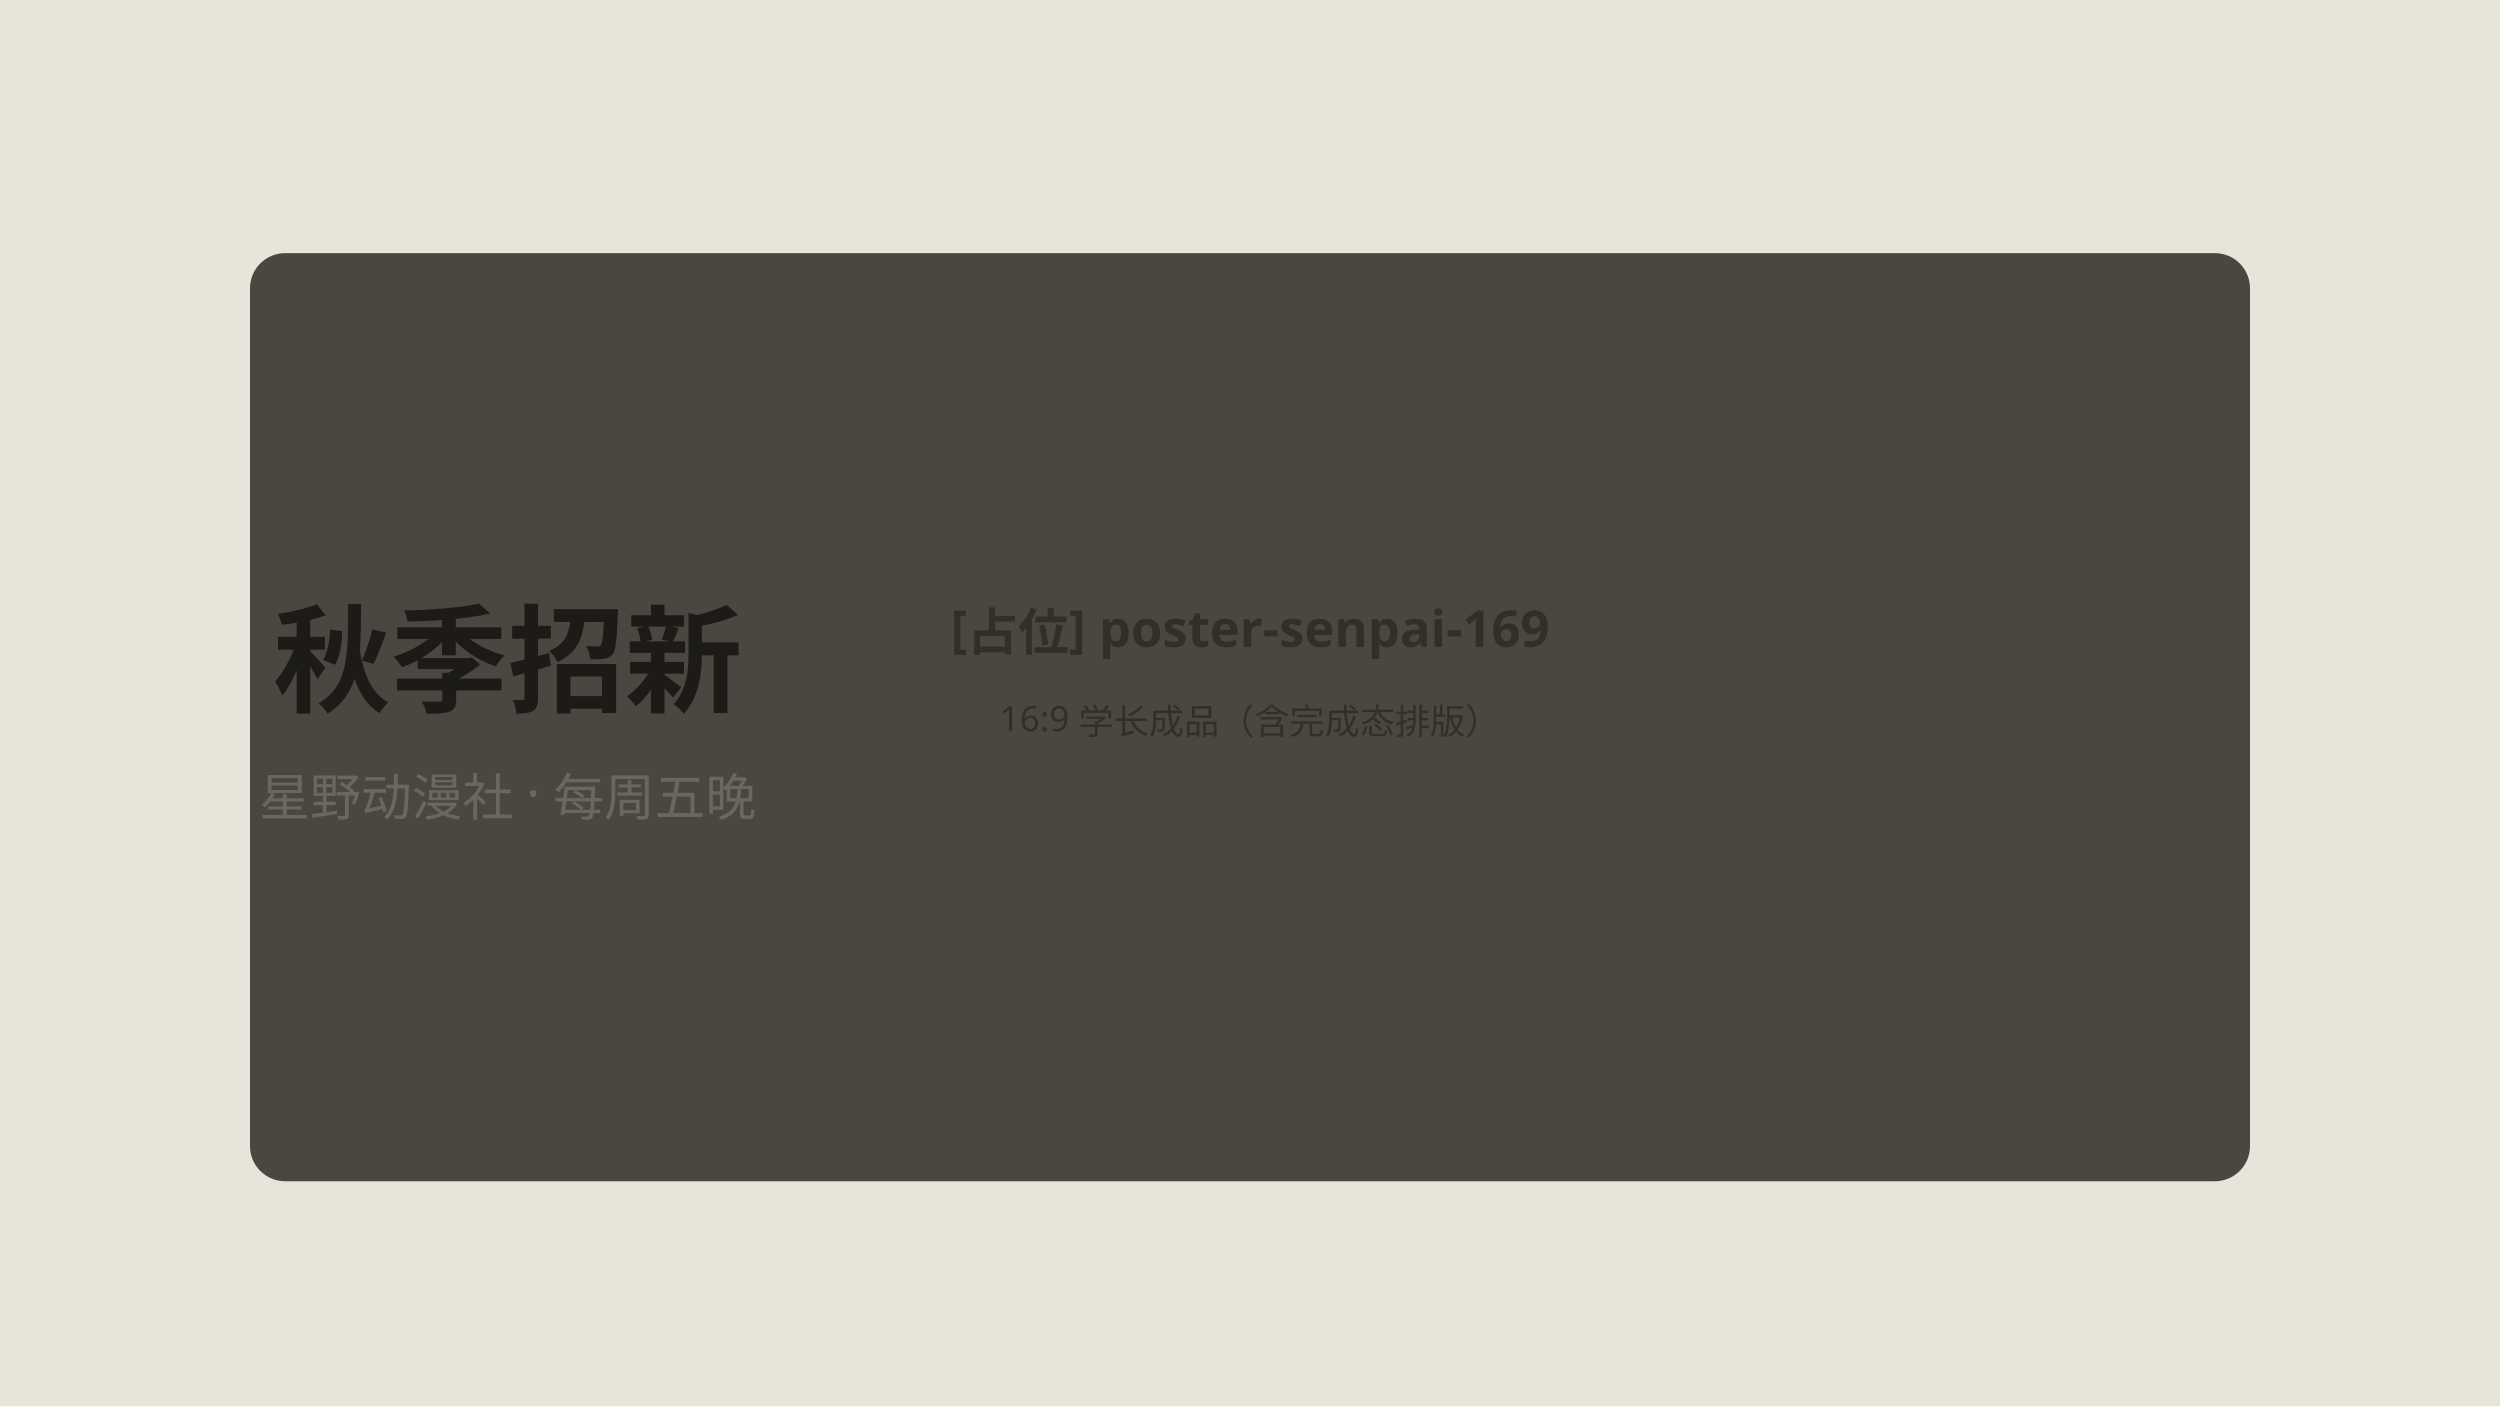
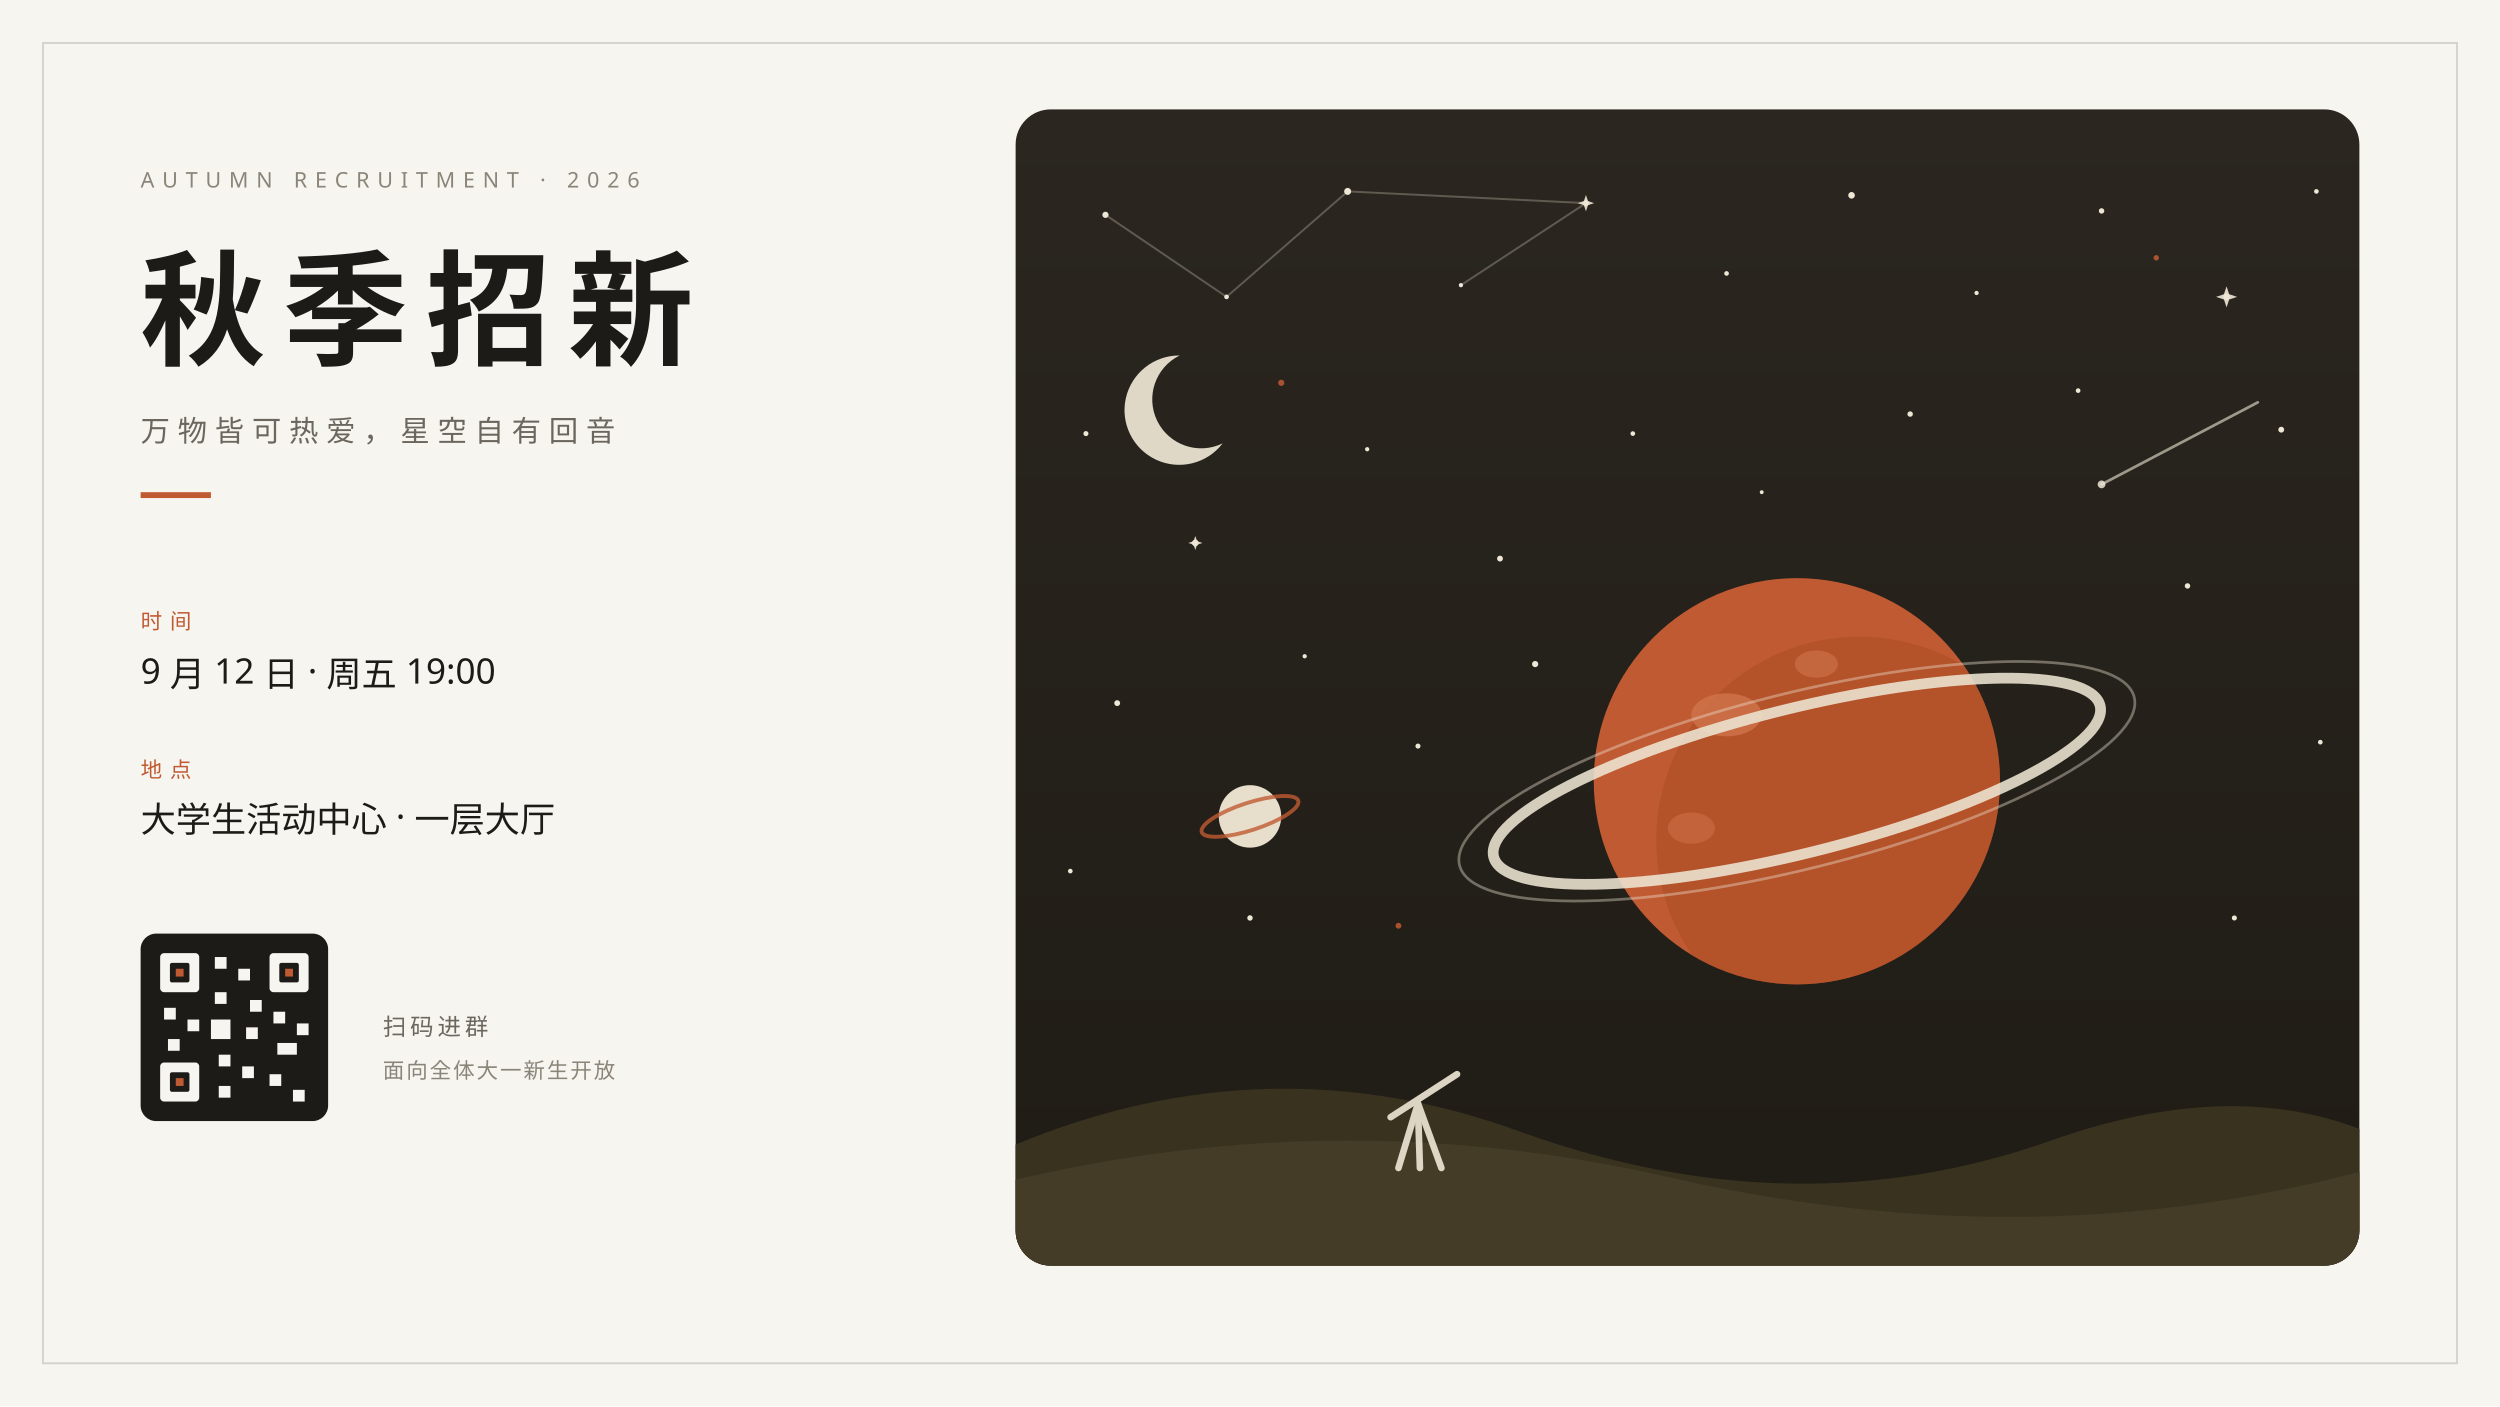
<svg xmlns="http://www.w3.org/2000/svg" width="1280" height="720" viewBox="0 0 1280 720">
-   <rect width="1280" height="720" fill="#E8E4DA" />
-   <rect x="128" y="129.6" width="1024" height="475.2" rx="18" fill="#3A3630" opacity="0.9" />
-   <text x="50%" y="360" font-family="serif" font-size="60" font-weight="bold" text-anchor="middle" fill="#1C1B18" transform="translate(-380 0)">秋季招新</text>
-   <text x="50%" y="417.6" font-family="sans-serif" font-size="26" text-anchor="middle" fill="#6B675E" transform="translate(-380 0)">星野动漫社 · 每周五晚</text>
-   <g font-family="sans-serif" text-anchor="middle" fill="#1C1B18" opacity="0.55">
-     <text x="50%" y="46%" font-size="26" font-weight="bold">[占位] poster-senpai-169</text>
-     <text x="50%" y="52%" font-size="18">16:9 学长成品（含完成态排版）</text>
+   <defs>
+     <linearGradient id="sky169" x1="0" y1="0" x2="0" y2="1">
+       <stop offset="0" stop-color="#2B2620" />
+       <stop offset="1" stop-color="#1F1B15" />
+     </linearGradient>
+     <clipPath id="panel169">
+       <rect x="520" y="56" width="688" height="592" rx="18" />
+     </clipPath>
+     <clipPath id="planet169">
+       <circle cx="920" cy="400" r="104" />
+     </clipPath>
+     <path id="spark169" d="M0,-6 L1.5,-1.5 L6,0 L1.5,1.5 L0,6 L-1.5,1.5 L-6,0 L-1.5,-1.5 Z" />
+   </defs>
+   <rect width="1280" height="720" fill="#F7F5F0" />
+   <rect x="22" y="22" width="1236" height="676" fill="none" stroke="#1C1B18" stroke-width="1" opacity="0.16" />
+   <g font-family="'PingFang SC','Microsoft YaHei','Noto Sans SC',sans-serif">
+     <text x="72" y="96" font-size="11" letter-spacing="4" fill="#8A8578">AUTUMN RECRUITMENT · 2026</text>
+     <text x="72" y="182" font-size="64" font-weight="700" letter-spacing="9" fill="#1C1B18">秋季招新</text>
+     <text x="72" y="226" font-size="15" letter-spacing="4" fill="#6B675E">万物皆可热爱，星空自有回音</text>
+   </g>
+   <rect x="72" y="252" width="36" height="3" fill="#C05A32" />
+   <g font-family="'PingFang SC','Microsoft YaHei','Noto Sans SC',sans-serif">
+     <text x="72" y="322" font-size="11" letter-spacing="4" fill="#C05A32">时间</text>
+     <text x="72" y="350" font-size="18" fill="#1C1B18">9 月 12 日 · 周五 19:00</text>
+     <text x="72" y="398" font-size="11" letter-spacing="4" fill="#C05A32">地点</text>
+     <text x="72" y="426" font-size="18" fill="#1C1B18">大学生活动中心 · 一层大厅</text>
+     <text x="196" y="530" font-size="12" letter-spacing="2" fill="#6B675E">扫码进群</text>
+     <text x="196" y="552" font-size="11" letter-spacing="1" fill="#8A8578">面向全体大一新生开放</text>
+   </g>
+   <g transform="translate(72,478)">
+     <rect width="96" height="96" rx="8" fill="#1C1B18" />
+     <g fill="#F7F5F0">
+       <rect x="10" y="10" width="20" height="20" rx="2" />
+       <rect x="66" y="10" width="20" height="20" rx="2" />
+       <rect x="10" y="66" width="20" height="20" rx="2" />
+       <rect x="38" y="12" width="6" height="6" />
+       <rect x="50" y="18" width="6" height="6" />
+       <rect x="38" y="30" width="6" height="6" />
+       <rect x="56" y="34" width="6" height="6" />
+       <rect x="12" y="38" width="6" height="6" />
+       <rect x="24" y="44" width="6" height="6" />
+       <rect x="36" y="44" width="10" height="10" />
+       <rect x="54" y="48" width="6" height="6" />
+       <rect x="68" y="40" width="6" height="6" />
+       <rect x="80" y="46" width="6" height="6" />
+       <rect x="14" y="54" width="6" height="6" />
+       <rect x="70" y="56" width="10" height="6" />
+       <rect x="40" y="62" width="6" height="6" />
+       <rect x="52" y="68" width="6" height="6" />
+       <rect x="40" y="78" width="6" height="6" />
+       <rect x="66" y="72" width="6" height="6" />
+       <rect x="78" y="80" width="6" height="6" />
+     </g>
+     <g fill="#1C1B18">
+       <rect x="15" y="15" width="10" height="10" rx="1" />
+       <rect x="71" y="15" width="10" height="10" rx="1" />
+       <rect x="15" y="71" width="10" height="10" rx="1" />
+     </g>
+     <g fill="#C05A32">
+       <rect x="18" y="18" width="4" height="4" />
+       <rect x="74" y="18" width="4" height="4" />
+       <rect x="18" y="74" width="4" height="4" />
+     </g>
+   </g>
+   <rect x="520" y="56" width="688" height="592" rx="18" fill="url(#sky169)" />
+   <g clip-path="url(#panel169)">
+     <g fill="#EFE7D6">
+       <circle cx="566" cy="110" r="1.6" />
+       <circle cx="628" cy="152" r="1.2" />
+       <circle cx="690" cy="98" r="1.8" />
+       <circle cx="748" cy="146" r="1.1" />
+       <circle cx="812" cy="104" r="1.5" />
+       <circle cx="884" cy="140" r="1.2" />
+       <circle cx="948" cy="100" r="1.7" />
+       <circle cx="1012" cy="150" r="1.1" />
+       <circle cx="1076" cy="108" r="1.4" />
+       <circle cx="1140" cy="152" r="1.7" />
+       <circle cx="1186" cy="98" r="1.2" />
+       <circle cx="1168" cy="220" r="1.5" />
+       <circle cx="556" cy="222" r="1.3" />
+       <circle cx="612" cy="278" r="1.7" />
+       <circle cx="700" cy="230" r="1.1" />
+       <circle cx="768" cy="286" r="1.5" />
+       <circle cx="836" cy="222" r="1.2" />
+       <circle cx="902" cy="252" r="1.0" />
+       <circle cx="1120" cy="300" r="1.4" />
+       <circle cx="572" cy="360" r="1.5" />
+       <circle cx="668" cy="336" r="1.1" />
+       <circle cx="726" cy="382" r="1.3" />
+       <circle cx="786" cy="340" r="1.6" />
+       <circle cx="1188" cy="380" r="1.2" />
+       <circle cx="548" cy="446" r="1.2" />
+       <circle cx="1144" cy="470" r="1.3" />
+       <circle cx="640" cy="470" r="1.4" />
+       <circle cx="1064" cy="200" r="1.2" />
+       <circle cx="978" cy="212" r="1.4" />
+     </g>
+     <g fill="#C05A32" opacity="0.85">
+       <circle cx="656" cy="196" r="1.6" />
+       <circle cx="1104" cy="132" r="1.4" />
+       <circle cx="716" cy="474" r="1.5" />
+     </g>
+     <polyline points="566,110 628,152 690,98 812,104 748,146" fill="none" stroke="#EDE4D2" stroke-width="1" opacity="0.28" />
+     <g fill="#EFE7D6" opacity="0.9">
+       <use href="#spark169" transform="translate(1140,152) scale(0.9)" />
+       <use href="#spark169" transform="translate(812,104) scale(0.7)" />
+       <use href="#spark169" transform="translate(612,278) scale(0.6)" />
+     </g>
+     <line x1="1076" y1="248" x2="1156" y2="206" stroke="#EFE7D6" stroke-width="1.4" opacity="0.6" stroke-linecap="round" />
+     <circle cx="1076" cy="248" r="2" fill="#EFE7D6" opacity="0.85" />
+     <path d="M604,182 a28,28 0 1 0 22,45 a22,22 0 1 1 -22,-45 Z" fill="#EFE7D6" opacity="0.92" />
+     <circle cx="920" cy="400" r="104" fill="#C05A32" />
+     <g clip-path="url(#planet169)">
+       <circle cx="952" cy="430" r="104" fill="#A84A22" opacity="0.5" />
+       <ellipse cx="884" cy="366" rx="18" ry="11" fill="#D3784F" opacity="0.7" />
+       <ellipse cx="930" cy="340" rx="11" ry="7" fill="#D3784F" opacity="0.55" />
+       <ellipse cx="866" cy="424" rx="12" ry="8" fill="#D3784F" opacity="0.45" />
+     </g>
+     <ellipse cx="920" cy="400" rx="160" ry="37" transform="rotate(-14 920 400)" fill="none" stroke="#EDE4D2" stroke-width="5.5" opacity="0.88" />
+     <ellipse cx="920" cy="400" rx="178" ry="45" transform="rotate(-14 920 400)" fill="none" stroke="#EDE4D2" stroke-width="1.4" opacity="0.4" />
+     <circle cx="640" cy="418" r="16" fill="#E7DFCC" />
+     <ellipse cx="640" cy="418" rx="26" ry="7" transform="rotate(-18 640 418)" fill="none" stroke="#C05A32" stroke-width="2" opacity="0.8" />
+     <path d="M520,648 L520,586 Q650,532 780,580 Q920,630 1050,584 Q1140,552 1208,578 L1208,648 Z" fill="#38321F" />
+     <path d="M520,648 L520,604 Q690,564 860,604 Q1040,644 1208,600 L1208,648 Z" fill="#443C26" />
+     <g stroke="#EFE7D6" stroke-width="3.4" stroke-linecap="round" opacity="0.9">
+       <line x1="712" y1="572" x2="746" y2="550" />
+       <line x1="726" y1="565" x2="716" y2="598" />
+       <line x1="726" y1="565" x2="738" y2="598" />
+       <line x1="726" y1="567" x2="727" y2="598" />
+     </g>
  </g>
</svg>
